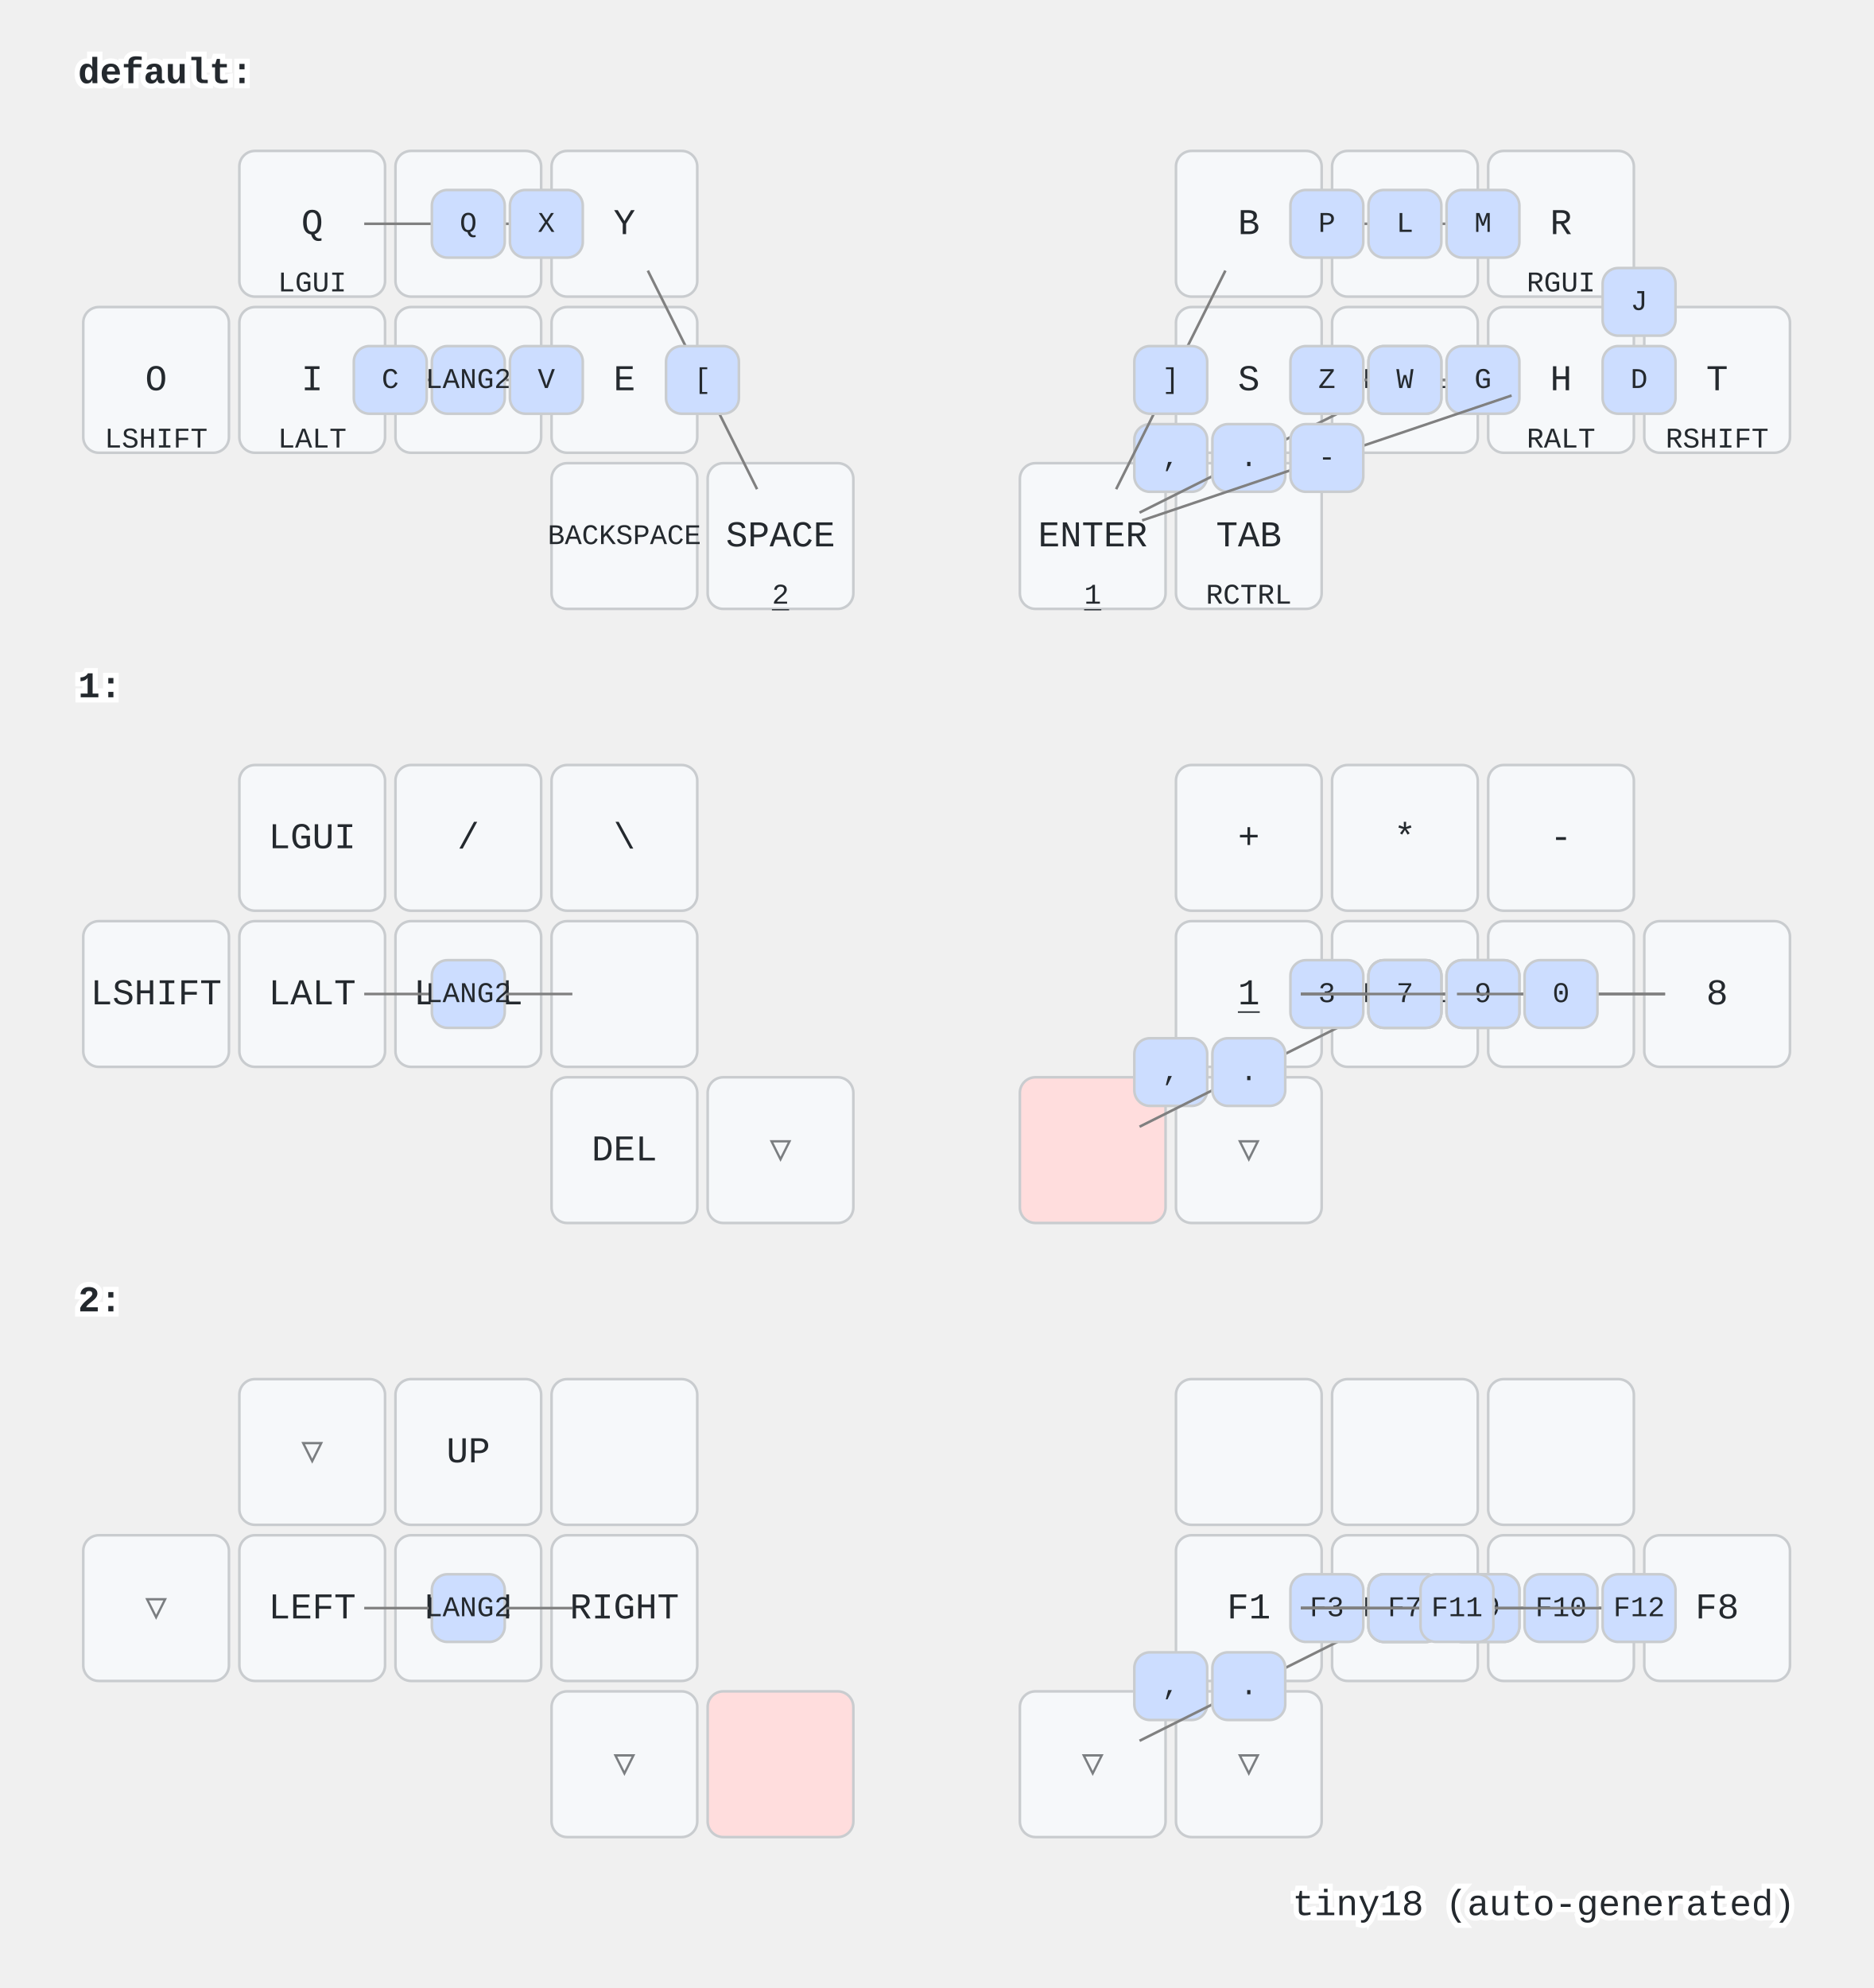
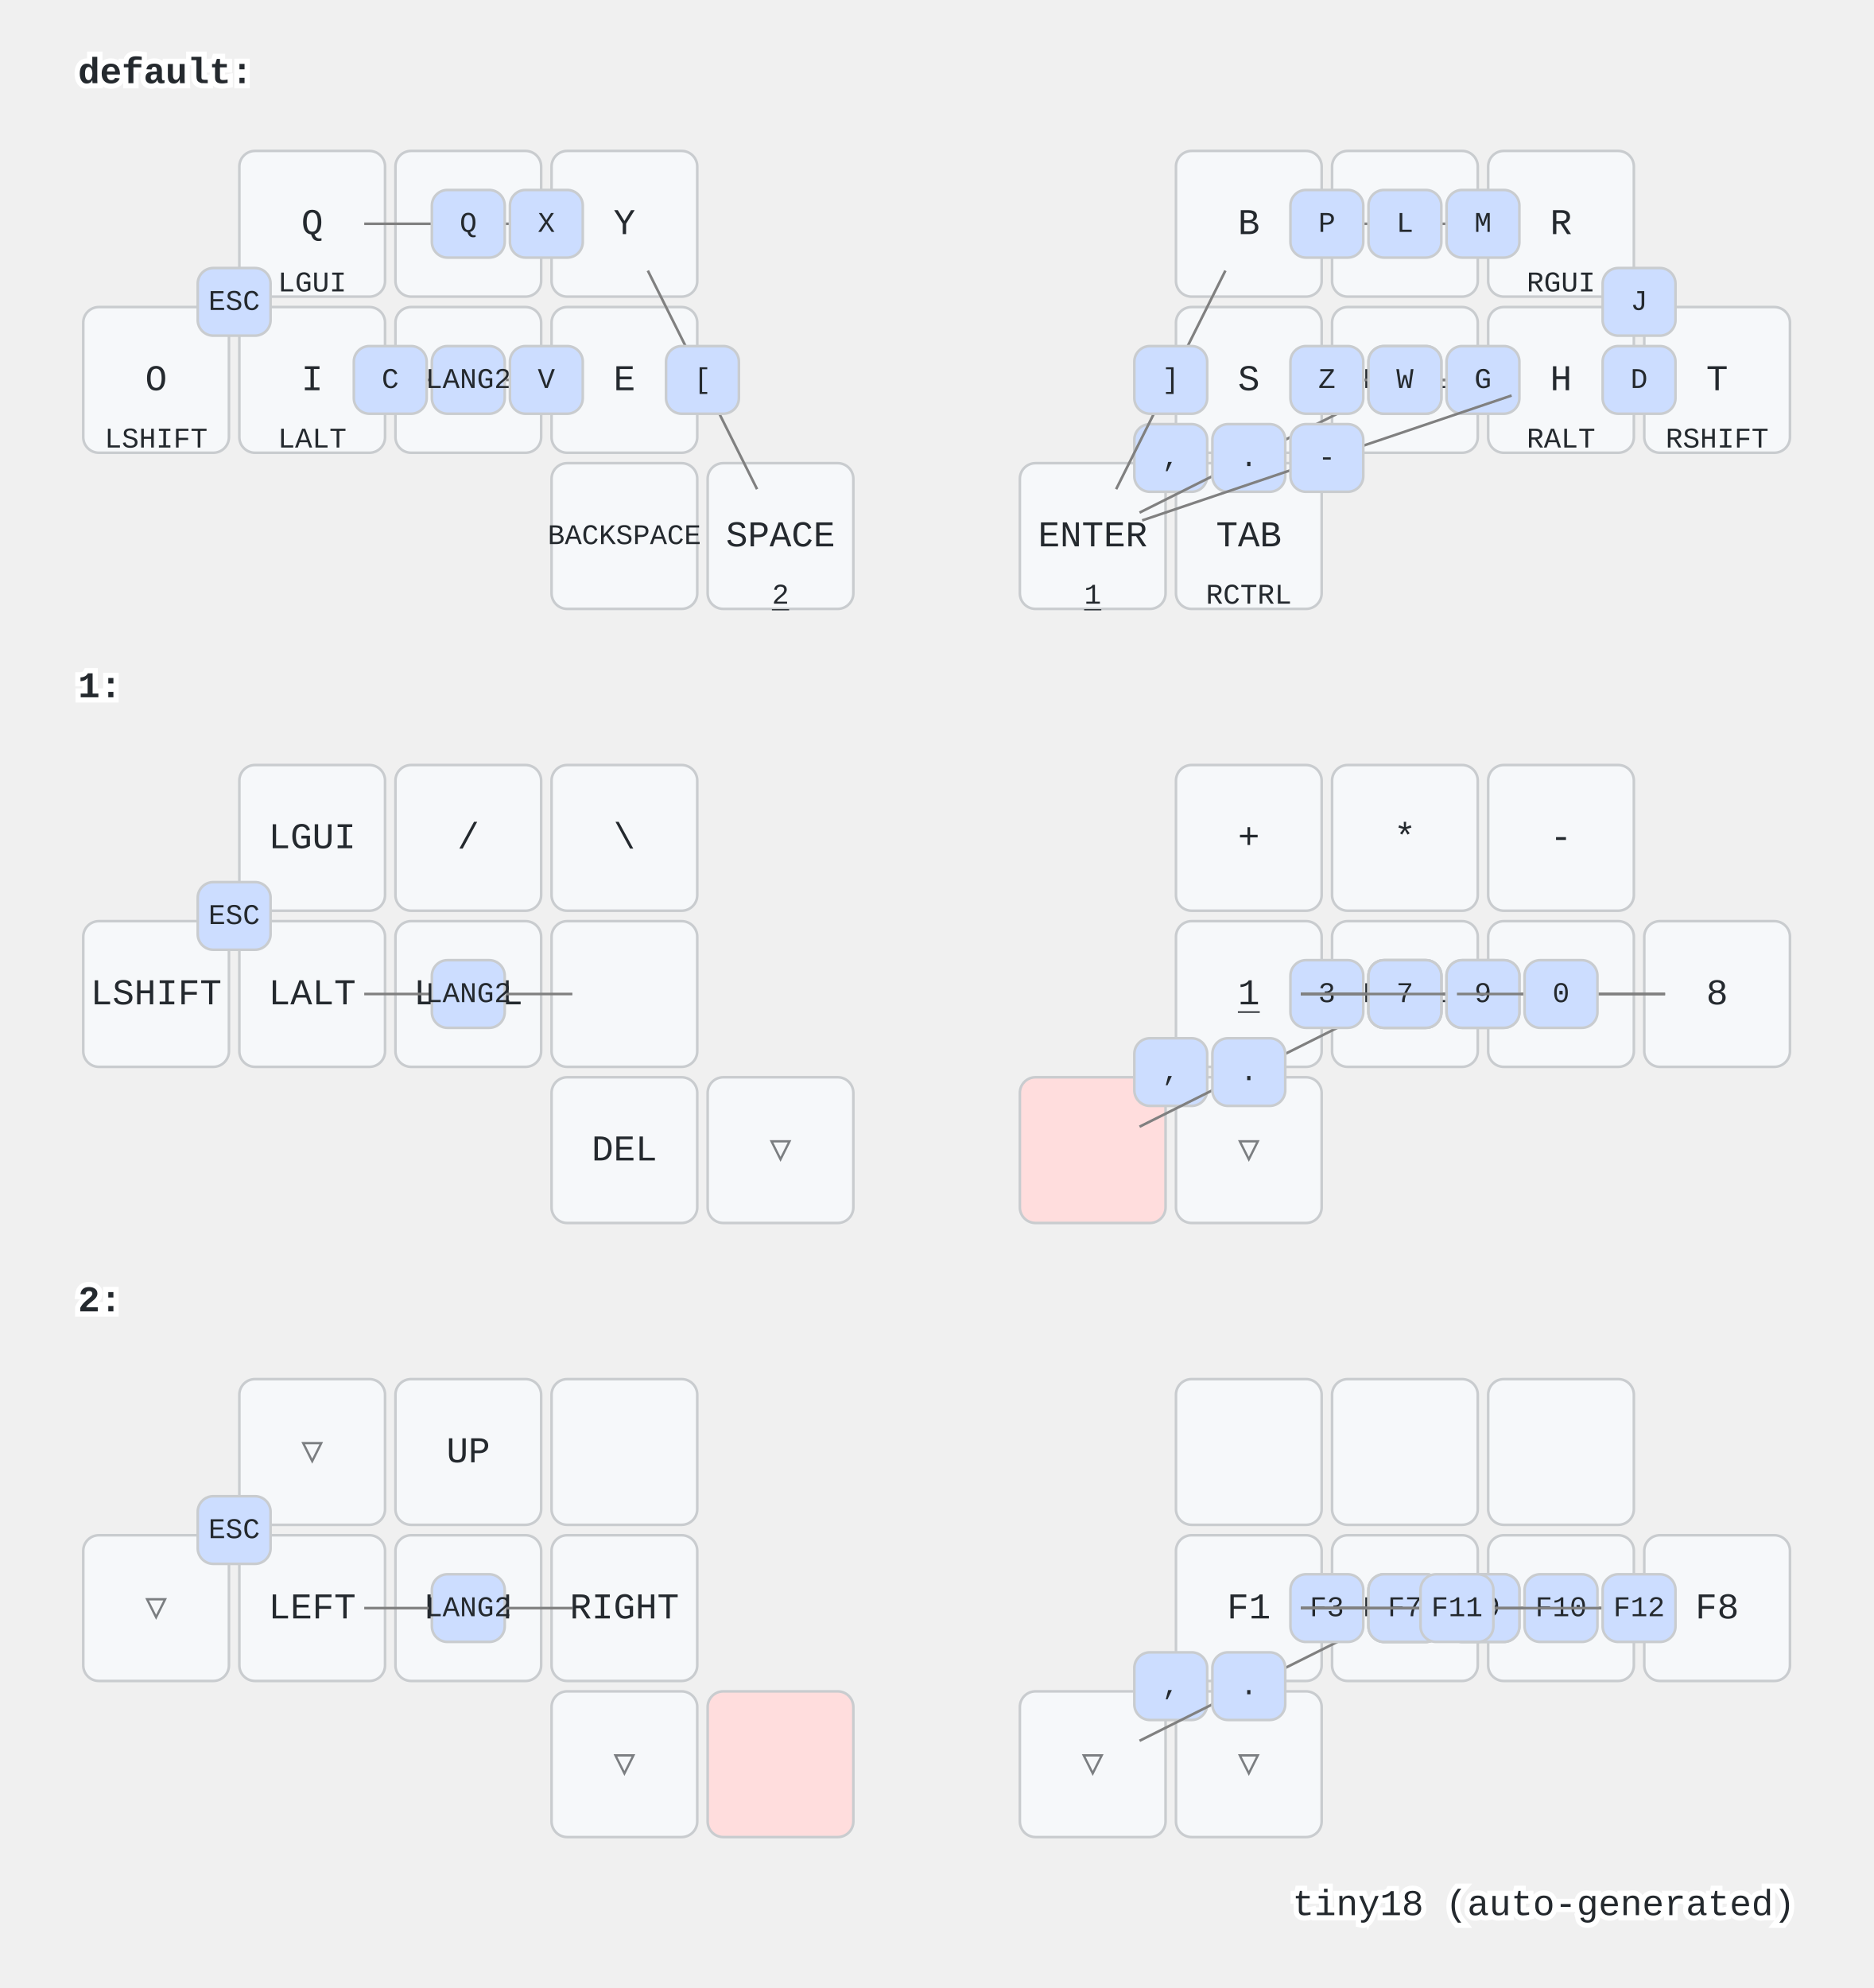
<svg xmlns="http://www.w3.org/2000/svg" width="720" height="764" viewBox="0 0 720 764" class="keymap">
  <style>/* inherit to force styles through use tags */
svg path {
    fill: inherit;
}

/* font and background color specifications */
svg.keymap {
    font-family: SFMono-Regular,Consolas,Liberation Mono,Menlo,monospace;
    font-size: 14px;
    font-kerning: normal;
    text-rendering: optimizeLegibility;
    fill: #24292e;
}

/* default key styling */
rect.key {
    fill: #f6f8fa;
}

rect.key, rect.combo {
    stroke: #c9cccf;
    stroke-width: 1;
}

/* default key side styling, only used is draw_key_sides is set */
rect.side {
    filter: brightness(90%);
}

/* color accent for combo boxes */
rect.combo, rect.combo-separate {
    fill: #cdf;
}

/* color accent for held keys */
rect.held, rect.combo.held {
    fill: #fdd;
}

/* color accent for ghost (optional) keys */
rect.ghost, rect.combo.ghost {
    stroke-dasharray: 4, 4;
    stroke-width: 2;
}

text {
    text-anchor: middle;
    dominant-baseline: middle;
}

/* styling for layer labels */
text.label {
    font-weight: bold;
    text-anchor: start;
    stroke: white;
    stroke-width: 4;
    paint-order: stroke;
}

/* styling for optional footer */
text.footer {
    text-anchor: end;
    dominant-baseline: auto;
    stroke: white;
    stroke-width: 4;
    paint-order: stroke;
}

/* styling for combo tap, and key non-tap label text */
text.combo, text.hold, text.shifted, text.left, text.right {
    font-size: 11px;
}

text.hold {
    text-anchor: middle;
    dominant-baseline: auto;
}

text.shifted {
    text-anchor: middle;
    dominant-baseline: hanging;
}

text.left {
    text-anchor: start;
}

text.right {
    text-anchor: end;
}

text.layer-activator {
    text-decoration: underline;
}

/* styling for hold/shifted label text in combo box */
text.combo.hold, text.combo.shifted, text.combo.left, text.combo.right {
    font-size: 8px;
}

/* lighter symbol for transparent keys */
text.trans {
    fill: #7b7e81;
}

/* styling for combo dendrons */
path.combo {
    stroke-width: 1;
    stroke: gray;
    fill: none;
}

/* Start Tabler Icons Cleanup */
/* cannot use height/width with glyphs */
.icon-tabler &gt; path {
    fill: inherit;
    stroke: inherit;
    stroke-width: 2;
}
/* hide tabler's default box */
.icon-tabler &gt; path[stroke="none"][fill="none"] {
    visibility: hidden;
}
/* End Tabler Icons Cleanup */
</style>
  <g transform="translate(30, 0)" class="layer-default">
    <text x="0" y="28" class="label" id="default">default:</text>
    <g transform="translate(0, 56)">
      <g transform="translate(90, 30)" class="key keypos-0">
        <rect rx="6" ry="6" x="-28" y="-28" width="56" height="56" class="key" />
        <text x="0" y="0" class="key tap">Q</text>
        <text x="0" y="26" class="key hold">LGUI</text>
      </g>
      <g transform="translate(150, 30)" class="key keypos-1">
        <rect rx="6" ry="6" x="-28" y="-28" width="56" height="56" class="key" />
        <text x="0" y="0" class="key tap">U</text>
      </g>
      <g transform="translate(210, 30)" class="key keypos-2">
        <rect rx="6" ry="6" x="-28" y="-28" width="56" height="56" class="key" />
        <text x="0" y="0" class="key tap">Y</text>
      </g>
      <g transform="translate(450, 30)" class="key keypos-3">
        <rect rx="6" ry="6" x="-28" y="-28" width="56" height="56" class="key" />
        <text x="0" y="0" class="key tap">B</text>
      </g>
      <g transform="translate(510, 30)" class="key keypos-4">
        <rect rx="6" ry="6" x="-28" y="-28" width="56" height="56" class="key" />
        <text x="0" y="0" class="key tap">N</text>
      </g>
      <g transform="translate(570, 30)" class="key keypos-5">
        <rect rx="6" ry="6" x="-28" y="-28" width="56" height="56" class="key" />
        <text x="0" y="0" class="key tap">R</text>
        <text x="0" y="26" class="key hold">RGUI</text>
      </g>
      <g transform="translate(30, 90)" class="key keypos-6">
        <rect rx="6" ry="6" x="-28" y="-28" width="56" height="56" class="key" />
        <text x="0" y="0" class="key tap">O</text>
        <text x="0" y="26" class="key hold">LSHIFT</text>
      </g>
      <g transform="translate(90, 90)" class="key keypos-7">
        <rect rx="6" ry="6" x="-28" y="-28" width="56" height="56" class="key" />
        <text x="0" y="0" class="key tap">I</text>
        <text x="0" y="26" class="key hold">LALT</text>
      </g>
      <g transform="translate(150, 90)" class="key keypos-8">
        <rect rx="6" ry="6" x="-28" y="-28" width="56" height="56" class="key" />
        <text x="0" y="0" class="key tap">A</text>
      </g>
      <g transform="translate(210, 90)" class="key keypos-9">
        <rect rx="6" ry="6" x="-28" y="-28" width="56" height="56" class="key" />
        <text x="0" y="0" class="key tap">E</text>
      </g>
      <g transform="translate(450, 90)" class="key keypos-10">
        <rect rx="6" ry="6" x="-28" y="-28" width="56" height="56" class="key" />
        <text x="0" y="0" class="key tap">S</text>
      </g>
      <g transform="translate(510, 90)" class="key keypos-11">
        <rect rx="6" ry="6" x="-28" y="-28" width="56" height="56" class="key" />
        <text x="0" y="0" class="key tap">K</text>
      </g>
      <g transform="translate(570, 90)" class="key keypos-12">
        <rect rx="6" ry="6" x="-28" y="-28" width="56" height="56" class="key" />
        <text x="0" y="0" class="key tap">H</text>
        <text x="0" y="26" class="key hold">RALT</text>
      </g>
      <g transform="translate(630, 90)" class="key keypos-13">
        <rect rx="6" ry="6" x="-28" y="-28" width="56" height="56" class="key" />
        <text x="0" y="0" class="key tap">T</text>
        <text x="0" y="26" class="key hold">RSHIFT</text>
      </g>
      <g transform="translate(210, 150)" class="key keypos-14">
        <rect rx="6" ry="6" x="-28" y="-28" width="56" height="56" class="key" />
        <text x="0" y="0" class="key tap">
          <tspan style="font-size: 78%">BACKSPACE</tspan>
        </text>
      </g>
      <g transform="translate(270, 150)" class="key keypos-15">
        <rect rx="6" ry="6" x="-28" y="-28" width="56" height="56" class="key" />
        <text x="0" y="0" class="key tap">SPACE</text>
        <a href="#x_x">
          <text x="0" y="26" class="key hold layer-activator">2</text>
        </a>
      </g>
      <g transform="translate(390, 150)" class="key keypos-16">
        <rect rx="6" ry="6" x="-28" y="-28" width="56" height="56" class="key" />
        <text x="0" y="0" class="key tap">ENTER</text>
        <a href="#x_x">
          <text x="0" y="26" class="key hold layer-activator">1</text>
        </a>
      </g>
      <g transform="translate(450, 150)" class="key keypos-17">
        <rect rx="6" ry="6" x="-28" y="-28" width="56" height="56" class="key" />
        <text x="0" y="0" class="key tap">TAB</text>
        <text x="0" y="26" class="key hold">RCTRL</text>
      </g>
      <g class="combo combopos-0">
        <path d="M150,90 l-40,0" class="combo" />
        <path d="M150,90 l40,0" class="combo" />
        <rect rx="6" ry="6" x="136" y="77" width="28" height="26" class="combo" />
        <text x="150" y="90" class="combo tap">LANG2</text>
      </g>
      <g class="combo combopos-1">
        <path d="M510,90 l-40,0" class="combo" />
        <path d="M510,90 l40,0" class="combo" />
        <rect rx="6" ry="6" x="496" y="77" width="28" height="26" class="combo" />
        <text x="510" y="90" class="combo tap">LANG1</text>
      </g>
      <g class="combo combopos-2">
        <rect rx="6" ry="6" x="406" y="107" width="28" height="26" class="combo" />
        <text x="420" y="120" class="combo tap">,</text>
      </g>
      <g class="combo combopos-3">
        <path d="M450,120 l42,-21" class="combo" />
        <path d="M450,120 l-42,21" class="combo" />
        <rect rx="6" ry="6" x="436" y="107" width="28" height="26" class="combo" />
        <text x="450" y="120" class="combo tap">.</text>
      </g>
      <g class="combo combopos-4">
+         <rect rx="6" ry="6" x="46" y="47" width="28" height="26" class="combo" />
+         <text x="60" y="60" class="combo tap">ESC</text>
+       </g>
+       <g class="combo combopos-5">
        <path d="M150,30 l-40,0" class="combo" />
        <path d="M150,30 l40,0" class="combo" />
        <rect rx="6" ry="6" x="136" y="17" width="28" height="26" class="combo" />
        <text x="150" y="30" class="combo tap">Q</text>
      </g>
-       <g class="combo combopos-5">
+       <g class="combo combopos-6">
        <rect rx="6" ry="6" x="166" y="17" width="28" height="26" class="combo" />
        <text x="180" y="30" class="combo tap">X</text>
      </g>
-       <g class="combo combopos-6">
+       <g class="combo combopos-7">
        <path d="M510,30 l-40,0" class="combo" />
        <path d="M510,30 l40,0" class="combo" />
        <rect rx="6" ry="6" x="496" y="17" width="28" height="26" class="combo" />
        <text x="510" y="30" class="combo tap">L</text>
      </g>
-       <g class="combo combopos-7">
+       <g class="combo combopos-8">
        <rect rx="6" ry="6" x="466" y="17" width="28" height="26" class="combo" />
        <text x="480" y="30" class="combo tap">P</text>
      </g>
-       <g class="combo combopos-8">
+       <g class="combo combopos-9">
        <rect rx="6" ry="6" x="526" y="17" width="28" height="26" class="combo" />
        <text x="540" y="30" class="combo tap">M</text>
      </g>
-       <g class="combo combopos-9">
+       <g class="combo combopos-10">
        <rect rx="6" ry="6" x="586" y="47" width="28" height="26" class="combo" />
        <text x="600" y="60" class="combo tap">J</text>
      </g>
-       <g class="combo combopos-10">
+       <g class="combo combopos-11">
        <rect rx="6" ry="6" x="106" y="77" width="28" height="26" class="combo" />
        <text x="120" y="90" class="combo tap">C</text>
      </g>
-       <g class="combo combopos-11">
+       <g class="combo combopos-12">
        <rect rx="6" ry="6" x="166" y="77" width="28" height="26" class="combo" />
        <text x="180" y="90" class="combo tap">V</text>
      </g>
-       <g class="combo combopos-12">
+       <g class="combo combopos-13">
        <path d="M510,90 l-40,0" class="combo" />
        <path d="M510,90 l40,0" class="combo" />
        <rect rx="6" ry="6" x="496" y="77" width="28" height="26" class="combo" />
        <text x="510" y="90" class="combo tap">W</text>
      </g>
-       <g class="combo combopos-13">
+       <g class="combo combopos-14">
        <rect rx="6" ry="6" x="466" y="77" width="28" height="26" class="combo" />
        <text x="480" y="90" class="combo tap">Z</text>
      </g>
-       <g class="combo combopos-14">
+       <g class="combo combopos-15">
        <rect rx="6" ry="6" x="526" y="77" width="28" height="26" class="combo" />
        <text x="540" y="90" class="combo tap">G</text>
      </g>
-       <g class="combo combopos-15">
+       <g class="combo combopos-16">
        <rect rx="6" ry="6" x="586" y="77" width="28" height="26" class="combo" />
        <text x="600" y="90" class="combo tap">D</text>
      </g>
-       <g class="combo combopos-16">
+       <g class="combo combopos-17">
        <path d="M480,120 l71,-24" class="combo" />
        <path d="M480,120 l-71,24" class="combo" />
        <rect rx="6" ry="6" x="466" y="107" width="28" height="26" class="combo" />
        <text x="480" y="120" class="combo tap">-</text>
      </g>
-       <g class="combo combopos-17">
+       <g class="combo combopos-18">
        <path d="M240,90 l-21,-42" class="combo" />
        <path d="M240,90 l21,42" class="combo" />
        <rect rx="6" ry="6" x="226" y="77" width="28" height="26" class="combo" />
        <text x="240" y="90" class="combo tap">[</text>
      </g>
-       <g class="combo combopos-18">
+       <g class="combo combopos-19">
        <path d="M420,90 l21,-42" class="combo" />
        <path d="M420,90 l-21,42" class="combo" />
        <rect rx="6" ry="6" x="406" y="77" width="28" height="26" class="combo" />
        <text x="420" y="90" class="combo tap">]</text>
      </g>
    </g>
  </g>
  <g transform="translate(30, 236)" class="layer-1">
    <text x="0" y="28" class="label" id="x_x">1:</text>
    <g transform="translate(0, 56)">
      <g transform="translate(90, 30)" class="key keypos-0">
        <rect rx="6" ry="6" x="-28" y="-28" width="56" height="56" class="key" />
        <text x="0" y="0" class="key tap">LGUI</text>
      </g>
      <g transform="translate(150, 30)" class="key keypos-1">
        <rect rx="6" ry="6" x="-28" y="-28" width="56" height="56" class="key" />
        <text x="0" y="0" class="key tap">/</text>
      </g>
      <g transform="translate(210, 30)" class="key keypos-2">
        <rect rx="6" ry="6" x="-28" y="-28" width="56" height="56" class="key" />
        <text x="0" y="0" class="key tap">\</text>
      </g>
      <g transform="translate(450, 30)" class="key keypos-3">
        <rect rx="6" ry="6" x="-28" y="-28" width="56" height="56" class="key" />
        <text x="0" y="0" class="key tap">+</text>
      </g>
      <g transform="translate(510, 30)" class="key keypos-4">
        <rect rx="6" ry="6" x="-28" y="-28" width="56" height="56" class="key" />
        <text x="0" y="0" class="key tap">*</text>
      </g>
      <g transform="translate(570, 30)" class="key keypos-5">
        <rect rx="6" ry="6" x="-28" y="-28" width="56" height="56" class="key" />
        <text x="0" y="0" class="key tap">-</text>
      </g>
      <g transform="translate(30, 90)" class="key keypos-6">
        <rect rx="6" ry="6" x="-28" y="-28" width="56" height="56" class="key" />
        <text x="0" y="0" class="key tap">LSHIFT</text>
      </g>
      <g transform="translate(90, 90)" class="key keypos-7">
        <rect rx="6" ry="6" x="-28" y="-28" width="56" height="56" class="key" />
        <text x="0" y="0" class="key tap">LALT</text>
      </g>
      <g transform="translate(150, 90)" class="key keypos-8">
        <rect rx="6" ry="6" x="-28" y="-28" width="56" height="56" class="key" />
        <text x="0" y="0" class="key tap">LCTRL</text>
      </g>
      <g transform="translate(210, 90)" class="key keypos-9">
        <rect rx="6" ry="6" x="-28" y="-28" width="56" height="56" class="key" />
      </g>
      <g transform="translate(450, 90)" class="key keypos-10">
        <rect rx="6" ry="6" x="-28" y="-28" width="56" height="56" class="key" />
        <a href="#x_x">
          <text x="0" y="0" class="key tap layer-activator">1</text>
        </a>
      </g>
      <g transform="translate(510, 90)" class="key keypos-11">
        <rect rx="6" ry="6" x="-28" y="-28" width="56" height="56" class="key" />
        <a href="#x_x">
          <text x="0" y="0" class="key tap layer-activator">2</text>
        </a>
      </g>
      <g transform="translate(570, 90)" class="key keypos-12">
        <rect rx="6" ry="6" x="-28" y="-28" width="56" height="56" class="key" />
        <text x="0" y="0" class="key tap">4</text>
      </g>
      <g transform="translate(630, 90)" class="key keypos-13">
        <rect rx="6" ry="6" x="-28" y="-28" width="56" height="56" class="key" />
        <text x="0" y="0" class="key tap">8</text>
      </g>
      <g transform="translate(210, 150)" class="key keypos-14">
        <rect rx="6" ry="6" x="-28" y="-28" width="56" height="56" class="key" />
        <text x="0" y="0" class="key tap">DEL</text>
      </g>
      <g transform="translate(270, 150)" class="key trans keypos-15">
        <rect rx="6" ry="6" x="-28" y="-28" width="56" height="56" class="key trans" />
        <text x="0" y="0" class="key trans tap">▽</text>
      </g>
      <g transform="translate(390, 150)" class="key held keypos-16">
        <rect rx="6" ry="6" x="-28" y="-28" width="56" height="56" class="key held" />
      </g>
      <g transform="translate(450, 150)" class="key trans keypos-17">
        <rect rx="6" ry="6" x="-28" y="-28" width="56" height="56" class="key trans" />
        <text x="0" y="0" class="key trans tap">▽</text>
      </g>
      <g class="combo combopos-0">
        <path d="M150,90 l-40,0" class="combo" />
        <path d="M150,90 l40,0" class="combo" />
        <rect rx="6" ry="6" x="136" y="77" width="28" height="26" class="combo" />
        <text x="150" y="90" class="combo tap">LANG2</text>
      </g>
      <g class="combo combopos-1">
        <path d="M510,90 l-40,0" class="combo" />
        <path d="M510,90 l40,0" class="combo" />
        <rect rx="6" ry="6" x="496" y="77" width="28" height="26" class="combo" />
        <text x="510" y="90" class="combo tap">LANG1</text>
      </g>
      <g class="combo combopos-2">
        <rect rx="6" ry="6" x="406" y="107" width="28" height="26" class="combo" />
        <text x="420" y="120" class="combo tap">,</text>
      </g>
      <g class="combo combopos-3">
        <path d="M450,120 l42,-21" class="combo" />
        <path d="M450,120 l-42,21" class="combo" />
        <rect rx="6" ry="6" x="436" y="107" width="28" height="26" class="combo" />
        <text x="450" y="120" class="combo tap">.</text>
      </g>
      <g class="combo combopos-4">
+         <rect rx="6" ry="6" x="46" y="47" width="28" height="26" class="combo" />
+         <text x="60" y="60" class="combo tap">ESC</text>
+       </g>
+       <g class="combo combopos-5">
        <rect rx="6" ry="6" x="466" y="77" width="28" height="26" class="combo" />
        <text x="480" y="90" class="combo tap">3</text>
      </g>
-       <g class="combo combopos-5">
+       <g class="combo combopos-6">
        <path d="M510,90 l-40,0" class="combo" />
        <path d="M510,90 l40,0" class="combo" />
        <rect rx="6" ry="6" x="496" y="77" width="28" height="26" class="combo" />
        <text x="510" y="90" class="combo tap">5</text>
      </g>
-       <g class="combo combopos-6">
+       <g class="combo combopos-7">
        <rect rx="6" ry="6" x="526" y="77" width="28" height="26" class="combo" />
        <text x="540" y="90" class="combo tap">6</text>
      </g>
-       <g class="combo combopos-7">
+       <g class="combo combopos-8">
        <path d="M510,90 l-40,0" class="combo" />
        <path d="M510,90 l40,0" class="combo" />
        <rect rx="6" ry="6" x="496" y="77" width="28" height="26" class="combo" />
        <text x="510" y="90" class="combo tap">7</text>
      </g>
-       <g class="combo combopos-8">
+       <g class="combo combopos-9">
        <path d="M540,90 l-70,0" class="combo" />
        <path d="M540,90 l70,0" class="combo" />
        <rect rx="6" ry="6" x="526" y="77" width="28" height="26" class="combo" />
        <text x="540" y="90" class="combo tap">9</text>
      </g>
-       <g class="combo combopos-9">
+       <g class="combo combopos-10">
        <path d="M570,90 l-40,0" class="combo" />
        <path d="M570,90 l40,0" class="combo" />
        <rect rx="6" ry="6" x="556" y="77" width="28" height="26" class="combo" />
        <text x="570" y="90" class="combo tap">0</text>
      </g>
    </g>
  </g>
  <g transform="translate(30, 472)" class="layer-2">
    <text x="0" y="28" class="label" id="x_x">2:</text>
    <g transform="translate(0, 56)">
      <g transform="translate(90, 30)" class="key trans keypos-0">
        <rect rx="6" ry="6" x="-28" y="-28" width="56" height="56" class="key trans" />
        <text x="0" y="0" class="key trans tap">▽</text>
      </g>
      <g transform="translate(150, 30)" class="key keypos-1">
        <rect rx="6" ry="6" x="-28" y="-28" width="56" height="56" class="key" />
        <text x="0" y="0" class="key tap">UP</text>
      </g>
      <g transform="translate(210, 30)" class="key keypos-2">
        <rect rx="6" ry="6" x="-28" y="-28" width="56" height="56" class="key" />
      </g>
      <g transform="translate(450, 30)" class="key keypos-3">
        <rect rx="6" ry="6" x="-28" y="-28" width="56" height="56" class="key" />
      </g>
      <g transform="translate(510, 30)" class="key keypos-4">
        <rect rx="6" ry="6" x="-28" y="-28" width="56" height="56" class="key" />
      </g>
      <g transform="translate(570, 30)" class="key keypos-5">
        <rect rx="6" ry="6" x="-28" y="-28" width="56" height="56" class="key" />
      </g>
      <g transform="translate(30, 90)" class="key trans keypos-6">
        <rect rx="6" ry="6" x="-28" y="-28" width="56" height="56" class="key trans" />
        <text x="0" y="0" class="key trans tap">▽</text>
      </g>
      <g transform="translate(90, 90)" class="key keypos-7">
        <rect rx="6" ry="6" x="-28" y="-28" width="56" height="56" class="key" />
        <text x="0" y="0" class="key tap">LEFT</text>
      </g>
      <g transform="translate(150, 90)" class="key keypos-8">
        <rect rx="6" ry="6" x="-28" y="-28" width="56" height="56" class="key" />
        <text x="0" y="0" class="key tap">DOWN</text>
      </g>
      <g transform="translate(210, 90)" class="key keypos-9">
        <rect rx="6" ry="6" x="-28" y="-28" width="56" height="56" class="key" />
        <text x="0" y="0" class="key tap">RIGHT</text>
      </g>
      <g transform="translate(450, 90)" class="key keypos-10">
        <rect rx="6" ry="6" x="-28" y="-28" width="56" height="56" class="key" />
        <text x="0" y="0" class="key tap">F1</text>
      </g>
      <g transform="translate(510, 90)" class="key keypos-11">
        <rect rx="6" ry="6" x="-28" y="-28" width="56" height="56" class="key" />
        <text x="0" y="0" class="key tap">F2</text>
      </g>
      <g transform="translate(570, 90)" class="key keypos-12">
        <rect rx="6" ry="6" x="-28" y="-28" width="56" height="56" class="key" />
        <text x="0" y="0" class="key tap">F4</text>
      </g>
      <g transform="translate(630, 90)" class="key keypos-13">
        <rect rx="6" ry="6" x="-28" y="-28" width="56" height="56" class="key" />
        <text x="0" y="0" class="key tap">F8</text>
      </g>
      <g transform="translate(210, 150)" class="key trans keypos-14">
        <rect rx="6" ry="6" x="-28" y="-28" width="56" height="56" class="key trans" />
        <text x="0" y="0" class="key trans tap">▽</text>
      </g>
      <g transform="translate(270, 150)" class="key held keypos-15">
        <rect rx="6" ry="6" x="-28" y="-28" width="56" height="56" class="key held" />
      </g>
      <g transform="translate(390, 150)" class="key trans keypos-16">
        <rect rx="6" ry="6" x="-28" y="-28" width="56" height="56" class="key trans" />
        <text x="0" y="0" class="key trans tap">▽</text>
      </g>
      <g transform="translate(450, 150)" class="key trans keypos-17">
        <rect rx="6" ry="6" x="-28" y="-28" width="56" height="56" class="key trans" />
        <text x="0" y="0" class="key trans tap">▽</text>
      </g>
      <g class="combo combopos-0">
        <path d="M150,90 l-40,0" class="combo" />
        <path d="M150,90 l40,0" class="combo" />
        <rect rx="6" ry="6" x="136" y="77" width="28" height="26" class="combo" />
        <text x="150" y="90" class="combo tap">LANG2</text>
      </g>
      <g class="combo combopos-1">
        <path d="M510,90 l-40,0" class="combo" />
        <path d="M510,90 l40,0" class="combo" />
        <rect rx="6" ry="6" x="496" y="77" width="28" height="26" class="combo" />
        <text x="510" y="90" class="combo tap">LANG1</text>
      </g>
      <g class="combo combopos-2">
        <rect rx="6" ry="6" x="406" y="107" width="28" height="26" class="combo" />
        <text x="420" y="120" class="combo tap">,</text>
      </g>
      <g class="combo combopos-3">
        <path d="M450,120 l42,-21" class="combo" />
        <path d="M450,120 l-42,21" class="combo" />
        <rect rx="6" ry="6" x="436" y="107" width="28" height="26" class="combo" />
        <text x="450" y="120" class="combo tap">.</text>
      </g>
      <g class="combo combopos-4">
+         <rect rx="6" ry="6" x="46" y="47" width="28" height="26" class="combo" />
+         <text x="60" y="60" class="combo tap">ESC</text>
+       </g>
+       <g class="combo combopos-5">
        <rect rx="6" ry="6" x="466" y="77" width="28" height="26" class="combo" />
        <text x="480" y="90" class="combo tap">F3</text>
      </g>
-       <g class="combo combopos-5">
+       <g class="combo combopos-6">
        <path d="M510,90 l-40,0" class="combo" />
        <path d="M510,90 l40,0" class="combo" />
        <rect rx="6" ry="6" x="496" y="77" width="28" height="26" class="combo" />
        <text x="510" y="90" class="combo tap">F5</text>
      </g>
-       <g class="combo combopos-6">
+       <g class="combo combopos-7">
        <rect rx="6" ry="6" x="526" y="77" width="28" height="26" class="combo" />
        <text x="540" y="90" class="combo tap">F6</text>
      </g>
-       <g class="combo combopos-7">
+       <g class="combo combopos-8">
        <path d="M510,90 l-40,0" class="combo" />
        <path d="M510,90 l40,0" class="combo" />
        <rect rx="6" ry="6" x="496" y="77" width="28" height="26" class="combo" />
        <text x="510" y="90" class="combo tap">F7</text>
      </g>
-       <g class="combo combopos-8">
+       <g class="combo combopos-9">
        <path d="M540,90 l-70,0" class="combo" />
        <path d="M540,90 l70,0" class="combo" />
        <rect rx="6" ry="6" x="526" y="77" width="28" height="26" class="combo" />
        <text x="540" y="90" class="combo tap">F9</text>
      </g>
-       <g class="combo combopos-9">
+       <g class="combo combopos-10">
        <path d="M570,90 l-40,0" class="combo" />
        <path d="M570,90 l40,0" class="combo" />
        <rect rx="6" ry="6" x="556" y="77" width="28" height="26" class="combo" />
        <text x="570" y="90" class="combo tap">F10</text>
      </g>
-       <g class="combo combopos-10">
+       <g class="combo combopos-11">
        <path d="M530,90 l-60,0" class="combo" />
        <path d="M530,90 l80,0" class="combo" />
        <rect rx="6" ry="6" x="516" y="77" width="28" height="26" class="combo" />
        <text x="530" y="90" class="combo tap">F11</text>
      </g>
-       <g class="combo combopos-11">
+       <g class="combo combopos-12">
        <rect rx="6" ry="6" x="586" y="77" width="28" height="26" class="combo" />
        <text x="600" y="90" class="combo tap">F12</text>
      </g>
    </g>
  </g>
  <text x="690.0" y="736.0" class="footer">tiny18 (auto-generated)</text>
</svg>
